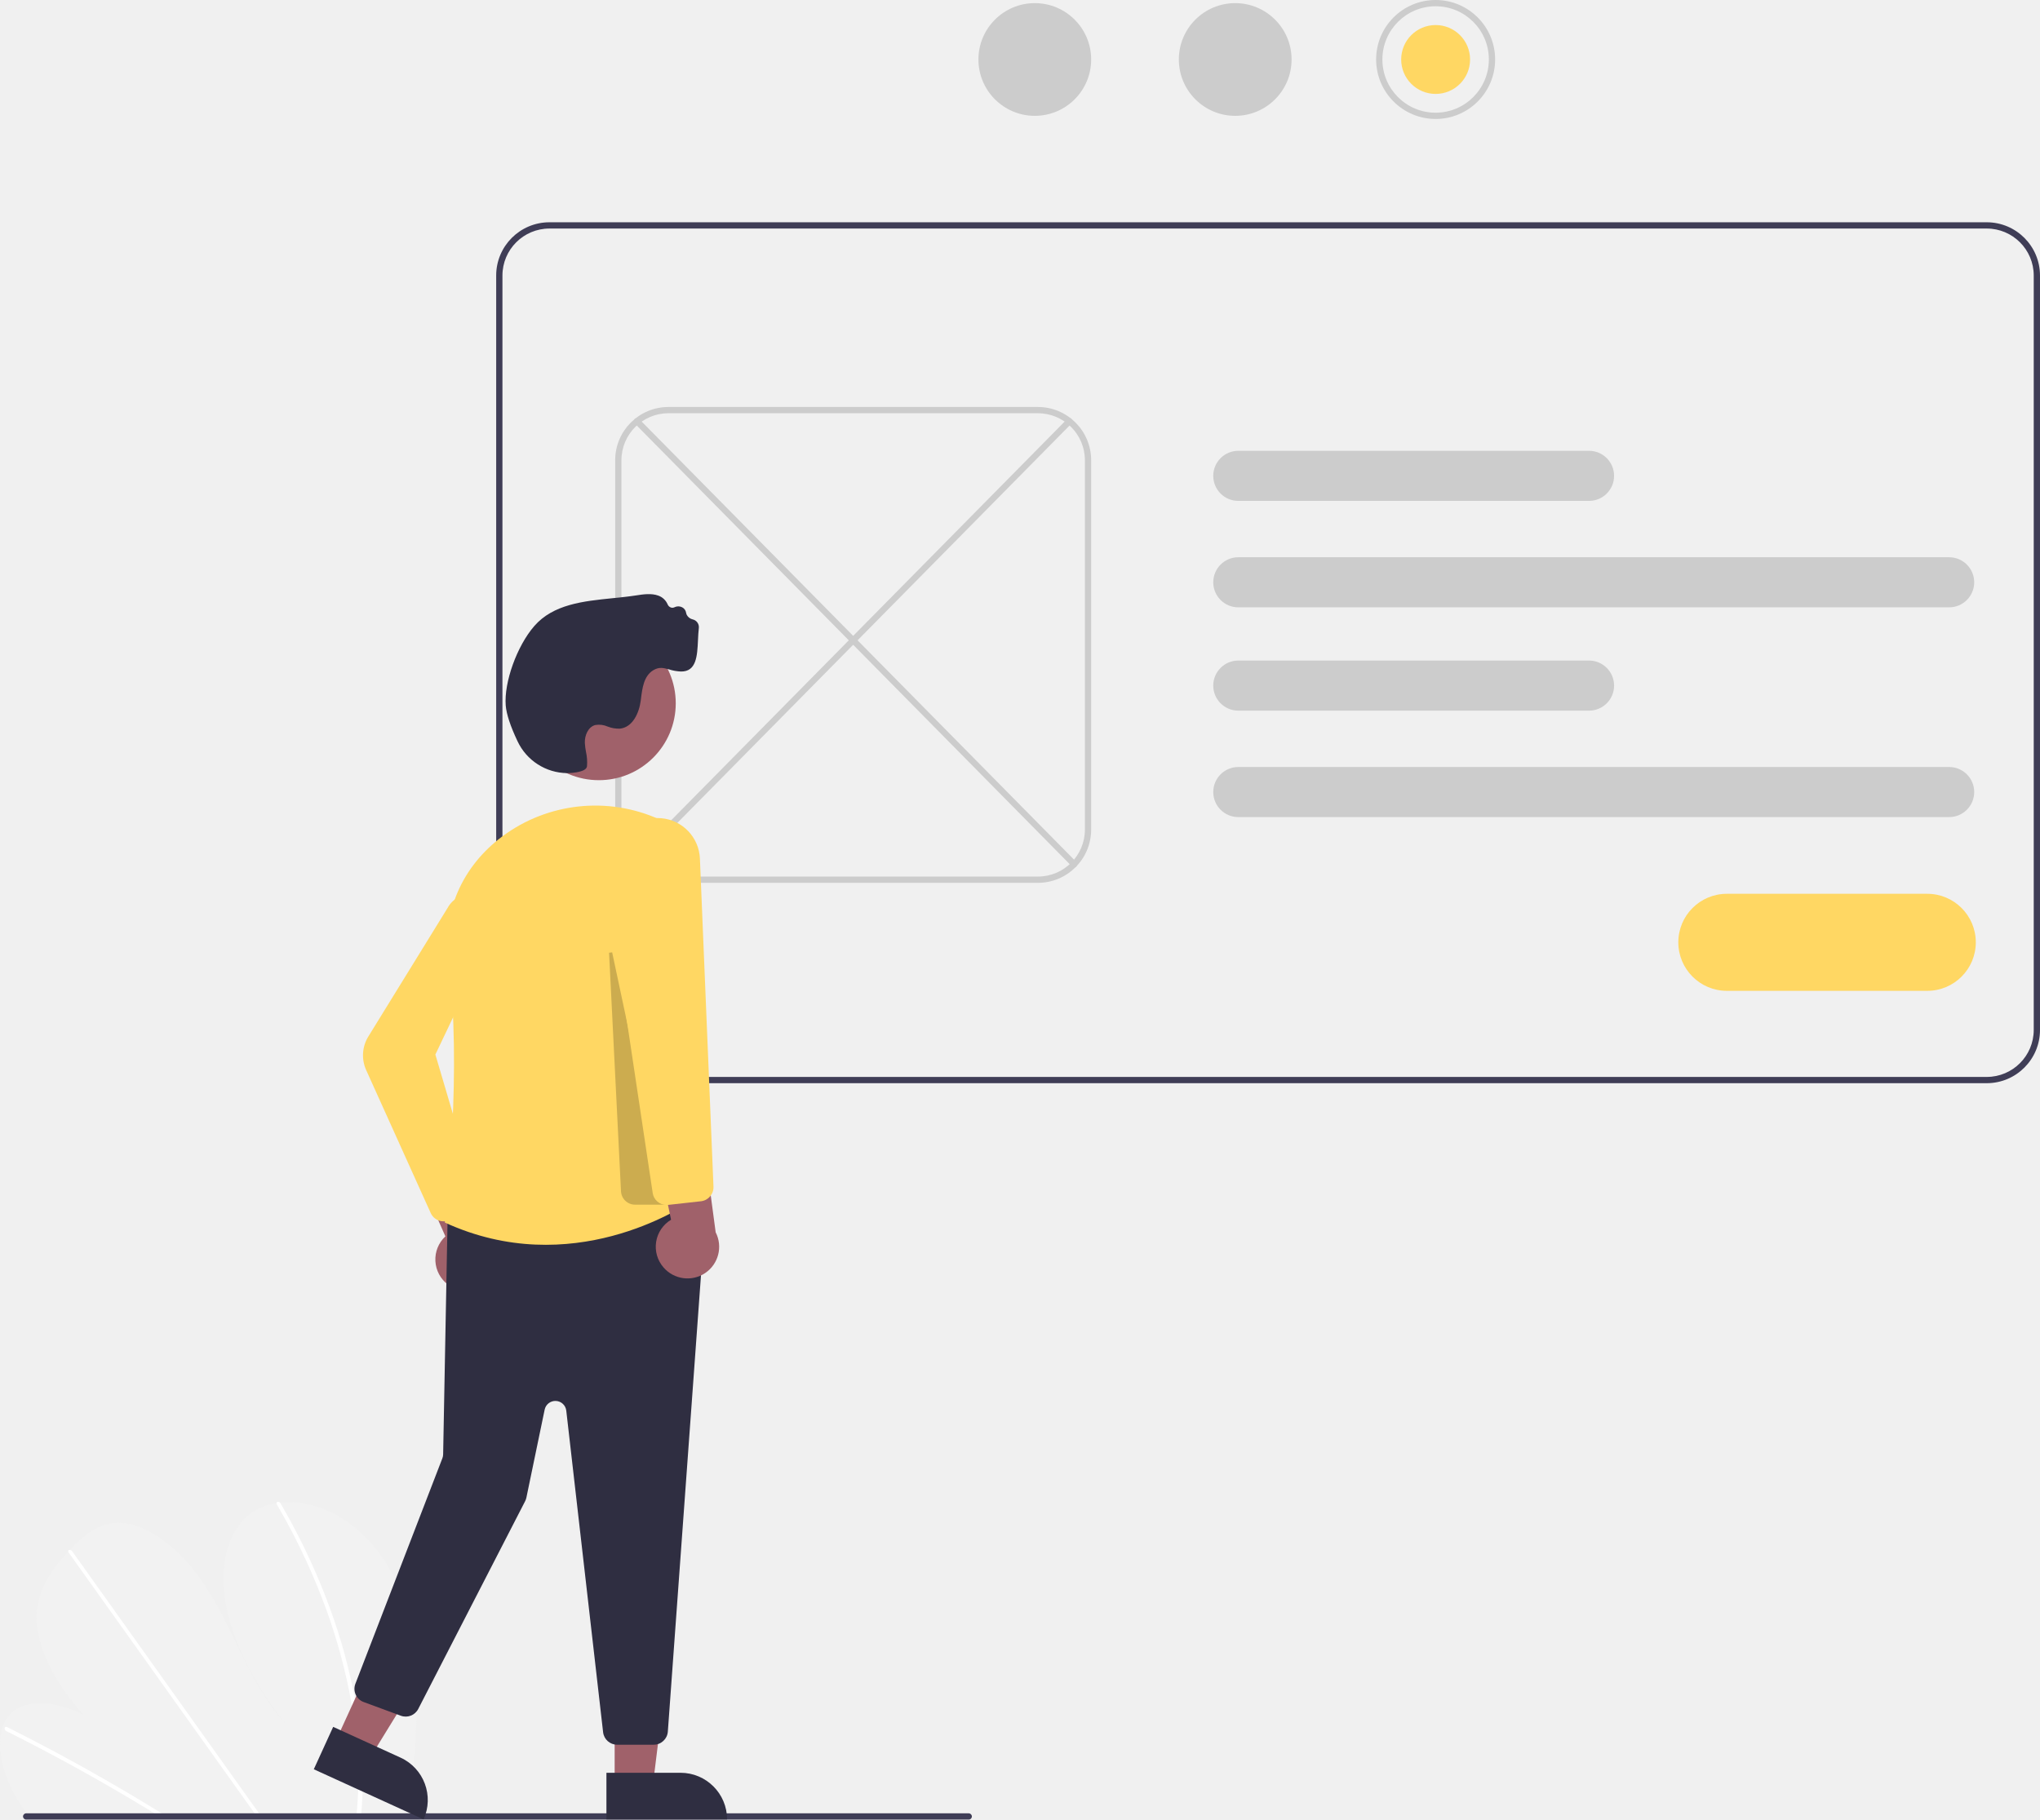
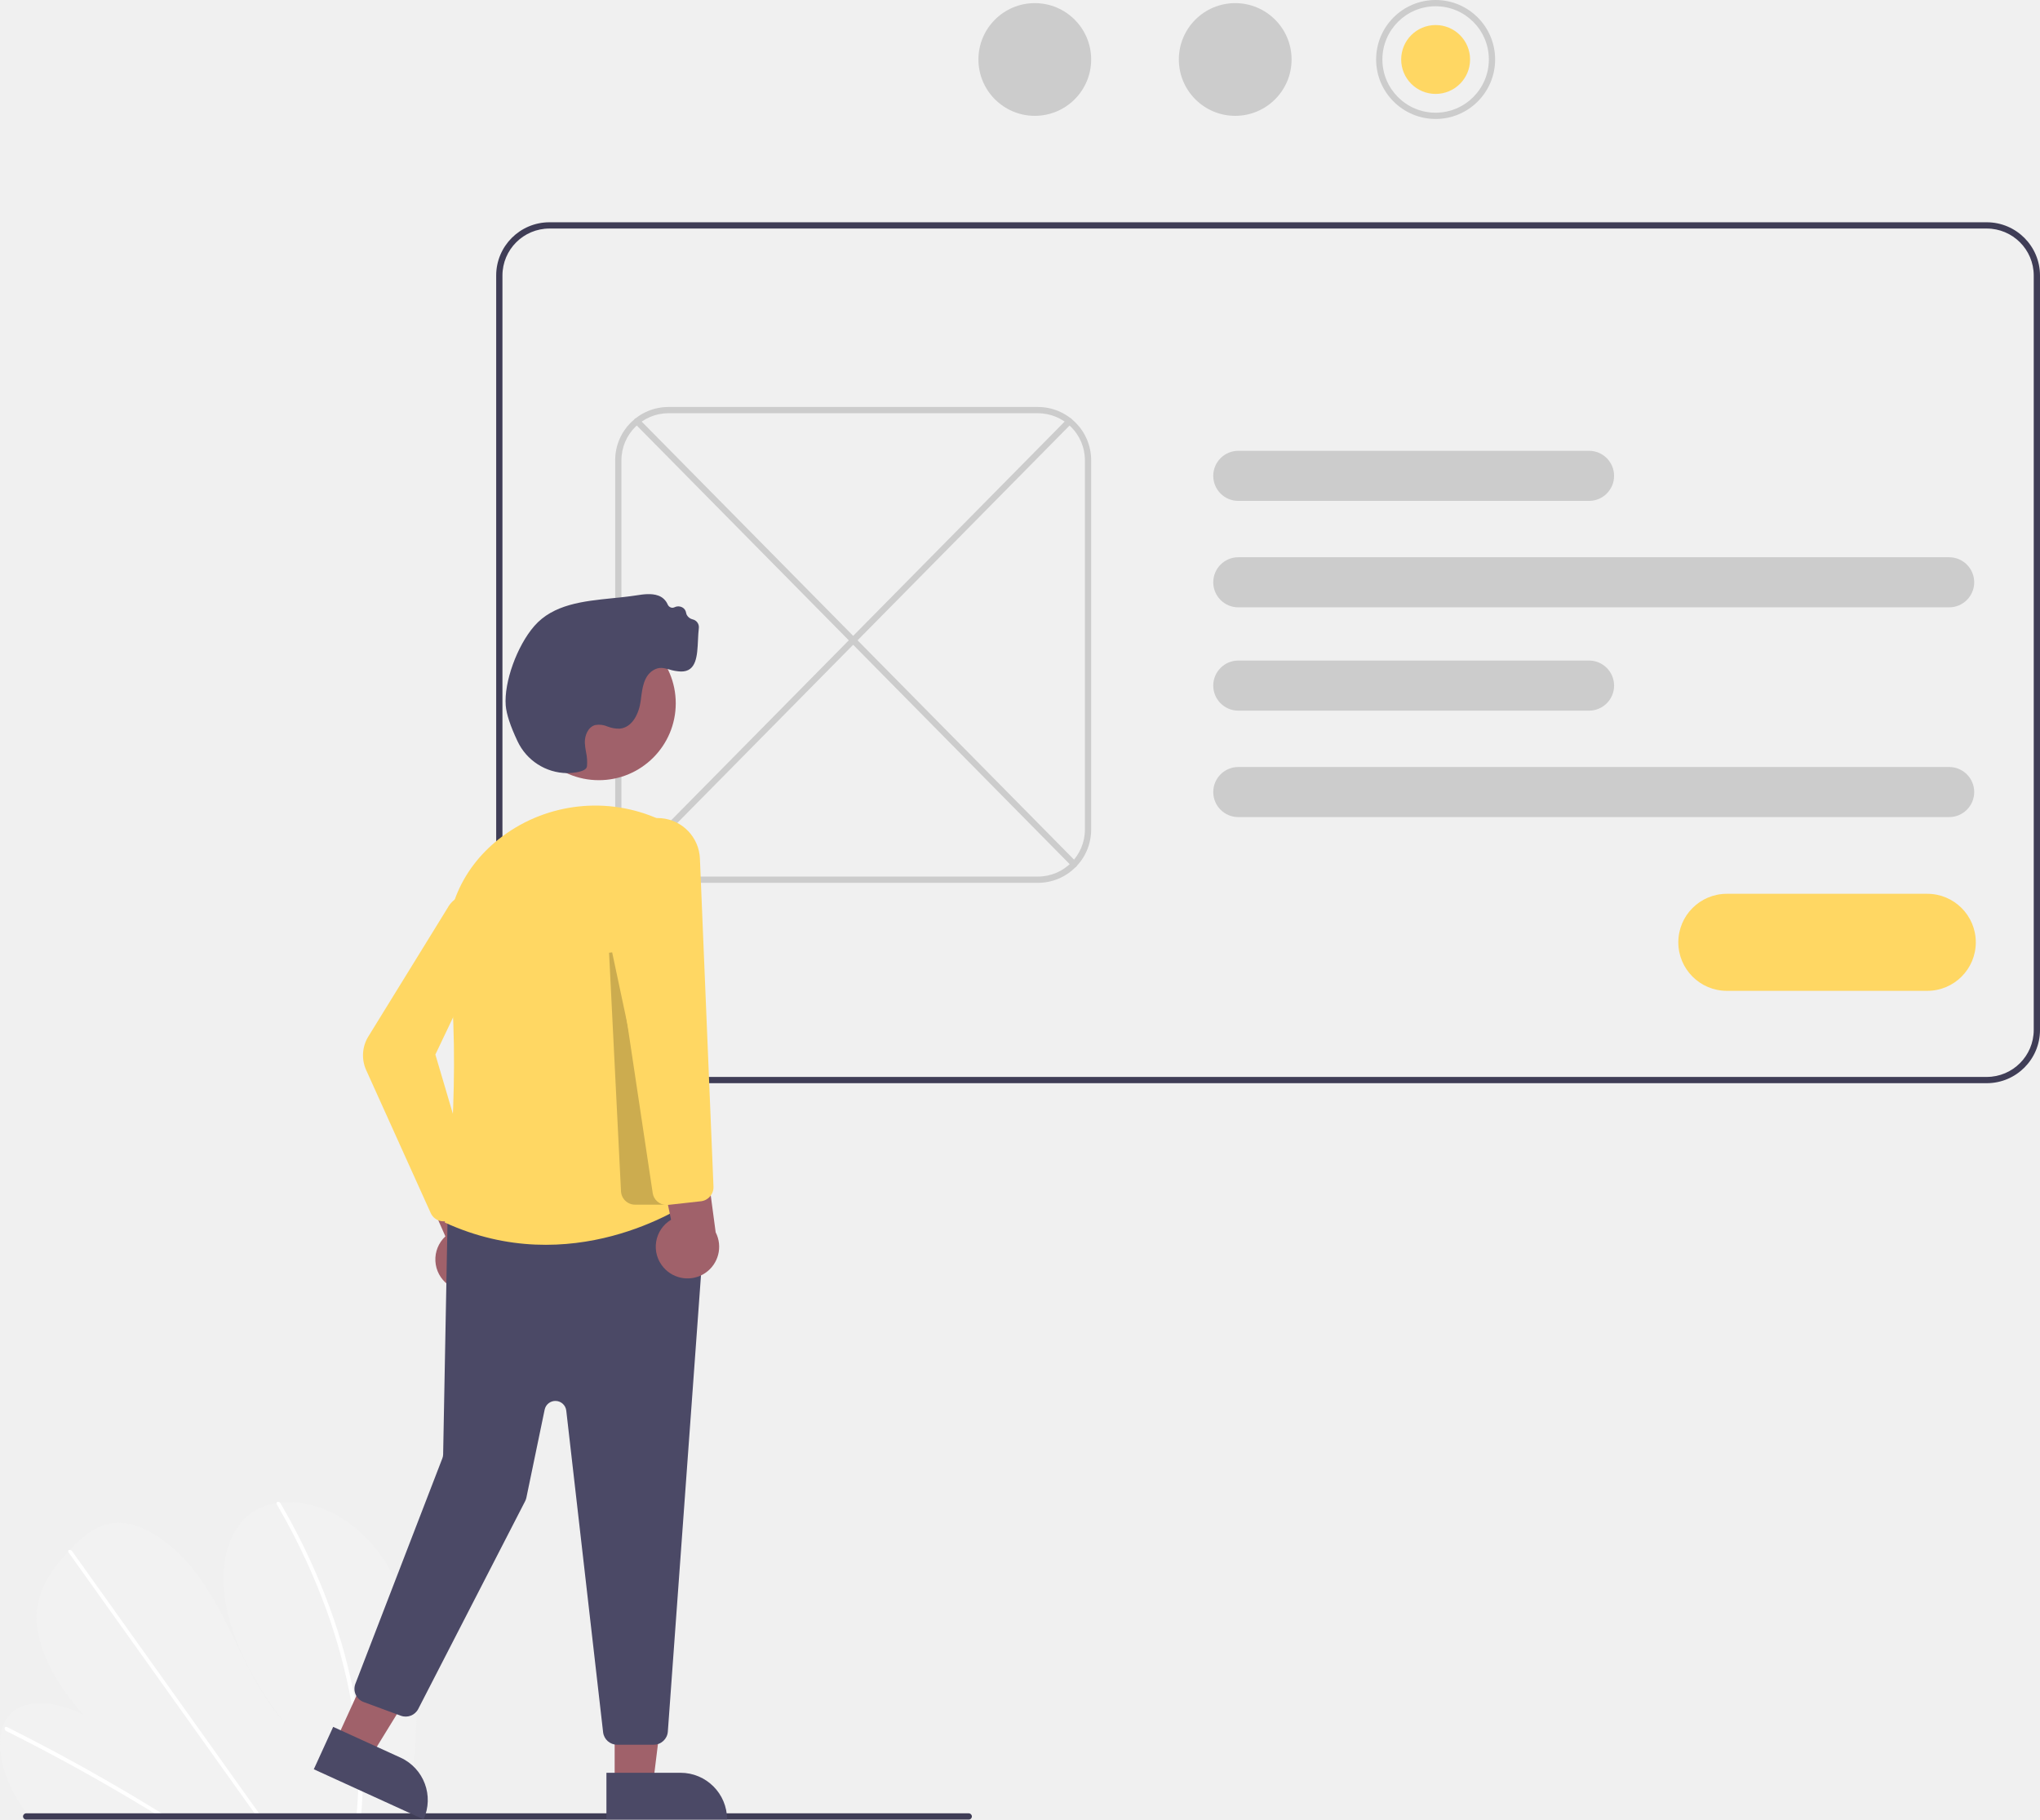
<svg xmlns="http://www.w3.org/2000/svg" data-name="Layer 1" width="651.451" height="581.322" viewBox="0 0 651.451 581.322">
  <path d="M407.426,700.867a299.245,299.245,0,0,1-2.821,38.451c-.062.448-.129.895-.191,1.343l-120.475-.673c-.354-.444-.702-.894-1.039-1.349-1.125-1.506-2.179-3.055-3.147-4.658-4.651-7.721-6.781-16.76-4.647-22.996l.038-.097a10.944,10.944,0,0,1,2.136-3.711c4.865-5.477,14.702-4.564,23.629-.143-8.007-8.764-14.383-19.824-14.867-29.696-.475-9.629,4.56-16.507,10.021-22.353.179-.193.358-.381.537-.569.087-.097.179-.188.266-.285,4.261-4.455,9.228-8.846,16.418-8.315,7.885.584,16.628,7.188,22.758,14.885,6.13,7.691,10.203,16.428,14.332,24.955,4.134,8.522,8.607,17.261,15.241,24.545-8.985-11.365-16.23-24.297-18.906-36.873s-.321-24.656,7.687-30.579a18.73,18.73,0,0,1,8.204-3.31c.345-.057.696-.104,1.053-.145,7.413-.843,16.264,1.72,23.795,7.849,8.293,6.748,14.043,16.752,16.904,26.248C407.213,682.887,407.518,692.029,407.426,700.867Z" transform="translate(-274.2747 -159.339)" fill="#f2f2f2" />
  <path d="M328.604,740.237l-2.304-.013q-1.097-.686-2.205-1.356c-.457-.289-.92-.566-1.382-.849q-11.462-7-23.068-13.43-11.595-6.435-23.307-12.276a.966.966,0,0,1-.555-1.104.278.278,0,0,1,.038-.081c.109-.204.352-.289.708-.115.958.48,1.921.96,2.878,1.451q11.744,5.942,23.386,12.476,11.635,6.532,23.137,13.641c.161.098.323.201.484.299C327.147,739.334,327.873,739.785,328.604,740.237Z" transform="translate(-274.2747 -159.339)" fill="#fff" />
  <path d="M358.307,740.403l-1.425-.008c-.321-.45-.637-.899-.958-1.349q-11.323-15.879-22.642-31.757-18.535-25.996-37.06-51.991a.918.918,0,0,1-.16-.314c-.106-.384.176-.609.537-.569a1.082,1.082,0,0,1,.753.479q10.392,14.578,20.779,29.146,18.439,25.866,36.872,51.726c.782,1.094,1.563,2.194,2.345,3.288C357.67,739.504,357.992,739.954,358.307,740.403Z" transform="translate(-274.2747 -159.339)" fill="#fff" />
  <path d="M390.044,732.131c-.073,2.401-.232,4.763-.439,7.104q-.06.671-.121,1.343l-1.495-.008c.046-.448.091-.895.132-1.343.316-3.381.54-6.801.57-10.314a143.883,143.883,0,0,0-2.833-29.002,180.579,180.579,0,0,0-8.773-30.131,206.924,206.924,0,0,0-14.354-29.812.796.796,0,0,1-.132-.53c.062-.426.629-.552,1.053-.145a1.237,1.237,0,0,1,.214.271q1.034,1.778,2.031,3.567a206.782,206.782,0,0,1,13.738,29.916,179.724,179.724,0,0,1,8.179,30.176A141.95,141.95,0,0,1,390.044,732.131Z" transform="translate(-274.2747 -159.339)" fill="#fff" />
  <path d="M713.725,178.339a19,19,0,1,1,19,19A19.022,19.022,0,0,1,713.725,178.339Zm36,0a17,17,0,1,0-17,17A17.019,17.019,0,0,0,749.725,178.339Z" transform="translate(-274.2747 -159.339)" fill="#ccc" />
  <circle cx="458.451" cy="19" r="11" fill="#ffd763" />
  <circle cx="394.451" cy="19" r="18" fill="#ccc" />
  <circle cx="330.451" cy="19" r="18" fill="#ccc" />
  <path d="M908.725,505.339h-459a17.019,17.019,0,0,1-17-17v-241a17.019,17.019,0,0,1,17-17h459a17.019,17.019,0,0,1,17,17v241A17.019,17.019,0,0,1,908.725,505.339Zm-459-273a15.017,15.017,0,0,0-15,15v241a15.017,15.017,0,0,0,15,15h459a15.017,15.017,0,0,0,15-15v-241a15.017,15.017,0,0,0-15-15Z" transform="translate(-274.2747 -159.339)" fill="#3f3d56" />
  <path d="M605.725,441.339h-118a17.019,17.019,0,0,1-17-17v-118a17.019,17.019,0,0,1,17-17h118a17.019,17.019,0,0,1,17,17v118A17.019,17.019,0,0,1,605.725,441.339Zm-118-150a15.017,15.017,0,0,0-15,15v118a15.017,15.017,0,0,0,15,15h118a15.017,15.017,0,0,0,15-15v-118a15.017,15.017,0,0,0-15-15Z" transform="translate(-274.2747 -159.339)" fill="#ccc" />
  <path d="M896.714,353.339h-227a8,8,0,1,1,0-16h227a8,8,0,0,1,0,16Z" transform="translate(-274.2747 -159.339)" fill="#ccc" />
  <path d="M781.714,319.339h-112a8,8,0,1,1,0-16h112a8,8,0,0,1,0,16Z" transform="translate(-274.2747 -159.339)" fill="#ccc" />
  <path d="M896.714,420.339h-227a8,8,0,1,1,0-16h227a8,8,0,0,1,0,16Z" transform="translate(-274.2747 -159.339)" fill="#ccc" />
  <path d="M781.714,386.339h-112a8,8,0,1,1,0-16h112a8,8,0,0,1,0,16Z" transform="translate(-274.2747 -159.339)" fill="#ccc" />
  <path d="M617.29,436.39a.996.996,0,0,1-.712-.298L476.961,294.593a1.0 1,0,1,1,1.424-1.404L618.002,434.688a1.0 1,0,0,1-.712,1.702Z" transform="translate(-274.2747 -159.339)" fill="#ccc" />
  <path d="M476.161,436.39a1.0 1,0,0,1-.712-1.702L615.062,293.189a1.0 1,0,1,1,1.424,1.404l-139.613,141.499A.995.995,0,0,1,476.161,436.39Z" transform="translate(-274.2747 -159.339)" fill="#ccc" />
  <path d="M889.725,475.839h-64a15.5,15.5,0,0,1,0-31h64a15.5,15.5,0,0,1,0,31Z" transform="translate(-274.2747 -159.339)" fill="#ffd763" />
  <path d="M282.631,740.563h301a1,1,0,1,0,0-2h-301a1,1,0,1,0,0,2Z" transform="translate(-274.2747 -159.339)" fill="#3f3d56" />
  <polygon points="196.284 569.773 208.544 569.772 214.376 522.484 196.282 522.485 196.284 569.773" fill="#a0616a" />
-   <path d="M467.932,725.608h38.531a0,0,0,0,1,0,0v14.887a0,0,0,0,1,0,0H482.818a14.887,14.887,0,0,1-14.887-14.887v0A0,0,0,0,1,467.932,725.608Z" transform="translate(700.1527 1306.742) rotate(179.9974)" fill="#2f2e41" />
+   <path d="M467.932,725.608h38.531a0,0,0,0,1,0,0v14.887a0,0,0,0,1,0,0H482.818a14.887,14.887,0,0,1-14.887-14.887v0A0,0,0,0,1,467.932,725.608Z" transform="translate(700.1527 1306.742) rotate(179.9974)" fill="#4b4966" />
  <polygon points="107.329 555.885 118.48 560.979 143.434 520.389 126.975 512.872 107.329 555.885" fill="#a0616a" />
-   <path d="M375.835,718.278h38.531a0,0,0,0,1,0,0v14.887a0,0,0,0,1,0,0H390.722a14.887,14.887,0,0,1-14.887-14.887v0A0,0,0,0,1,375.835,718.278Z" transform="translate(178.7017 1390.655) rotate(-155.4514)" fill="#2f2e41" />
+   <path d="M375.835,718.278h38.531a0,0,0,0,1,0,0v14.887a0,0,0,0,1,0,0H390.722a14.887,14.887,0,0,1-14.887-14.887v0A0,0,0,0,1,375.835,718.278Z" transform="translate(178.7017 1390.655) rotate(-155.4514)" fill="#4b4966" />
  <path d="M417.306,569.668a10.056,10.056,0,0,1-.801-15.399L402.093,521.57l18.309,3.103,10.879,30.577a10.11,10.11,0,0,1-13.975,14.419Z" transform="translate(-274.2747 -159.339)" fill="#a0616a" />
-   <path d="M466.869,712.655,455.107,609.931a3.5,3.5,0,0,0-6.904-.312l-5.831,28.094a4.475,4.475,0,0,1-.404,1.143L407.835,705.224a4.501,4.501,0,0,1-5.557,2.164l-11.868-4.373a4.499,4.499,0,0,1-2.643-5.841l27.785-72.053a3.492,3.492,0,0,0,.234-1.193l1.419-75.235a4.501,4.501,0,0,1,4.062-4.394l73.735-7.193a4.5,4.5,0,0,1,4.925,4.805L487.54,712.469a4.517,4.517,0,0,1-4.488,4.174H471.34A4.499,4.499,0,0,1,466.869,712.655Z" transform="translate(-274.2747 -159.339)" fill="#2f2e41" />
+   <path d="M466.869,712.655,455.107,609.931a3.5,3.5,0,0,0-6.904-.312l-5.831,28.094a4.475,4.475,0,0,1-.404,1.143L407.835,705.224a4.501,4.501,0,0,1-5.557,2.164l-11.868-4.373a4.499,4.499,0,0,1-2.643-5.841l27.785-72.053a3.492,3.492,0,0,0,.234-1.193l1.419-75.235a4.501,4.501,0,0,1,4.062-4.394l73.735-7.193a4.5,4.5,0,0,1,4.925,4.805L487.54,712.469a4.517,4.517,0,0,1-4.488,4.174H471.34A4.499,4.499,0,0,1,466.869,712.655Z" transform="translate(-274.2747 -159.339)" fill="#4b4966" />
  <circle cx="191.233" cy="224.65" r="24.561" fill="#a0616a" />
  <path d="M486.793,421.968q-1.009-.482-2.002-.927h-0a49.733,49.733,0,0,0-50.02,5.401c-13.081,9.743-19.386,24.412-17.299,40.246,4.401,33.373-.638,78.644-1.161,83.152,40.376,18.566,75.798-4.776,78.942-6.945Z" transform="translate(-274.2747 -159.339)" fill="#ffd763" />
  <path d="M415.21,549.411a4.489,4.489,0,0,1-3.39-2.592l-20.61-45.665a11.451,11.451,0,0,1,.69-10.73l25.309-41.067a8.309,8.309,0,0,1,15.387,1.966,8.333,8.333,0,0,1-.57,5.546l-18.722,39.316,12.305,41.647a4.523,4.523,0,0,1-.998,4.315l-5.373,5.861a4.486,4.486,0,0,1-3.312,1.46A4.568,4.568,0,0,1,415.21,549.411Z" transform="translate(-274.2747 -159.339)" fill="#ffd763" />
  <path d="M472.583,539.868l-3.81-76.2.988-.129,17.128,80.604h-9.812A4.497,4.497,0,0,1,472.583,539.868Z" transform="translate(-274.2747 -159.339)" opacity="0.2" />
  <path d="M486.156,564.182a10.056,10.056,0,0,1,2.413-15.229l-7.308-34.98,17.265,6.837,4.293,32.169A10.11,10.11,0,0,1,486.156,564.182Z" transform="translate(-274.2747 -159.339)" fill="#a0616a" />
  <path d="M482.706,540.409,468.277,444.217l-.014-.091,2.789-12.83a13.528,13.528,0,0,1,26.735,2.315l4.33,104.782a4.515,4.515,0,0,1-3.999,4.658l-10.465,1.163a4.696,4.696,0,0,1-.508.028A4.485,4.485,0,0,1,482.706,540.409Z" transform="translate(-274.2747 -159.339)" fill="#ffd763" />
-   <path d="M455.413,406.295a17.69,17.69,0,0,1-15.88-10.209h0c-2.277-4.816-3.542-8.652-3.76-11.404-.587-7.393,3.59-19.009,9.121-25.368,6.069-6.976,15.674-7.949,24.963-8.89,2.538-.257,5.162-.523,7.646-.909,2.131-.331,4.783-.743,7.038.094a5.106,5.106,0,0,1,2.932,2.773,1.765,1.765,0,0,0,.989.991,1.496,1.496,0,0,0,1.201-.057,2.686,2.686,0,0,1,2.434-0,2.363,2.363,0,0,1,1.27,1.729,2.475,2.475,0,0,0,.232.726,2.868,2.868,0,0,0,1.875,1.418,2.533,2.533,0,0,1,1.969,2.714c-.15,1.262-.213,2.623-.275,3.94-.232,4.955-.471,10.078-5.452,9.995a14.339,14.339,0,0,1-3.75-.662c-1.804-.501-3.229-.899-5.149.298-2.952,1.84-3.434,5.686-3.859,9.08l-.075.593c-.497,3.881-2.548,8.552-6.695,8.943a9.641,9.641,0,0,1-3.854-.668,6.904,6.904,0,0,0-4.016-.482c-2.278.65-3.374,3.37-3.28,5.722a22.295,22.295,0,0,0,.369,2.868,15.285,15.285,0,0,1,.318,4.573c-.118.932-1.189,1.546-3.368,1.932A16.878,16.878,0,0,1,455.413,406.295Z" transform="translate(-274.2747 -159.339)" fill="#2f2e41" />
+   <path d="M455.413,406.295a17.69,17.69,0,0,1-15.88-10.209h0c-2.277-4.816-3.542-8.652-3.76-11.404-.587-7.393,3.59-19.009,9.121-25.368,6.069-6.976,15.674-7.949,24.963-8.89,2.538-.257,5.162-.523,7.646-.909,2.131-.331,4.783-.743,7.038.094a5.106,5.106,0,0,1,2.932,2.773,1.765,1.765,0,0,0,.989.991,1.496,1.496,0,0,0,1.201-.057,2.686,2.686,0,0,1,2.434-0,2.363,2.363,0,0,1,1.27,1.729,2.475,2.475,0,0,0,.232.726,2.868,2.868,0,0,0,1.875,1.418,2.533,2.533,0,0,1,1.969,2.714c-.15,1.262-.213,2.623-.275,3.94-.232,4.955-.471,10.078-5.452,9.995a14.339,14.339,0,0,1-3.75-.662c-1.804-.501-3.229-.899-5.149.298-2.952,1.84-3.434,5.686-3.859,9.08l-.075.593c-.497,3.881-2.548,8.552-6.695,8.943a9.641,9.641,0,0,1-3.854-.668,6.904,6.904,0,0,0-4.016-.482c-2.278.65-3.374,3.37-3.28,5.722a22.295,22.295,0,0,0,.369,2.868,15.285,15.285,0,0,1,.318,4.573c-.118.932-1.189,1.546-3.368,1.932A16.878,16.878,0,0,1,455.413,406.295Z" transform="translate(-274.2747 -159.339)" fill="#4b4966" />
</svg>
